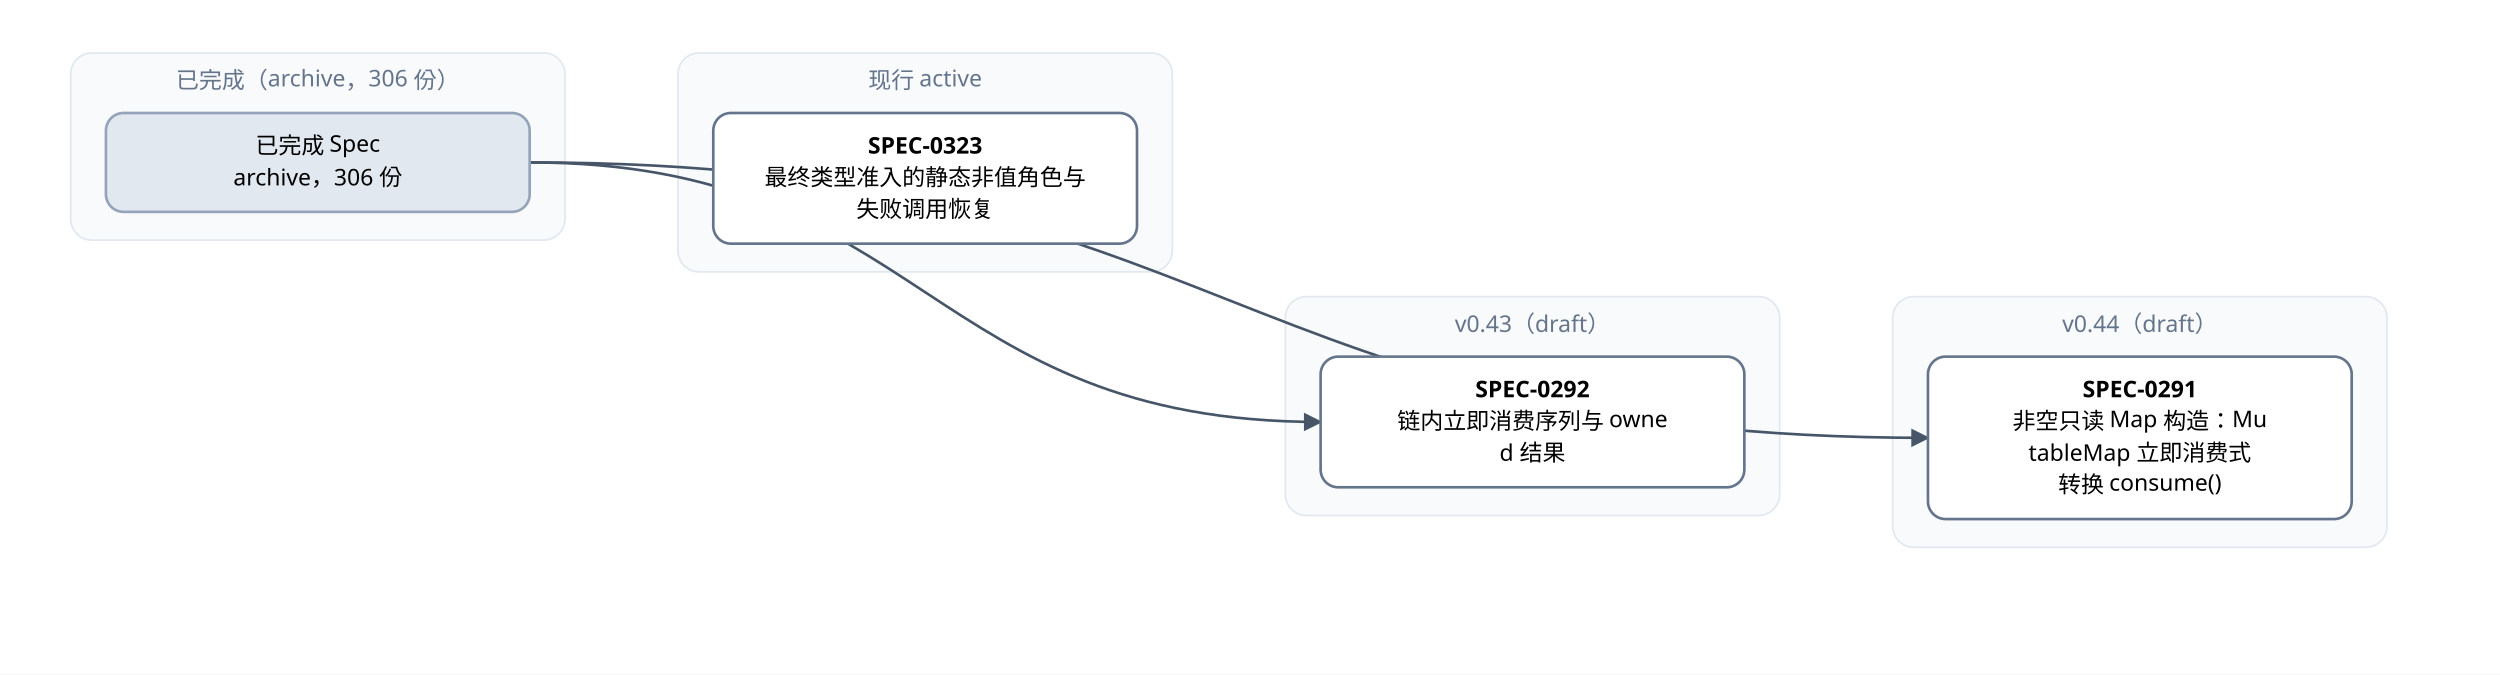
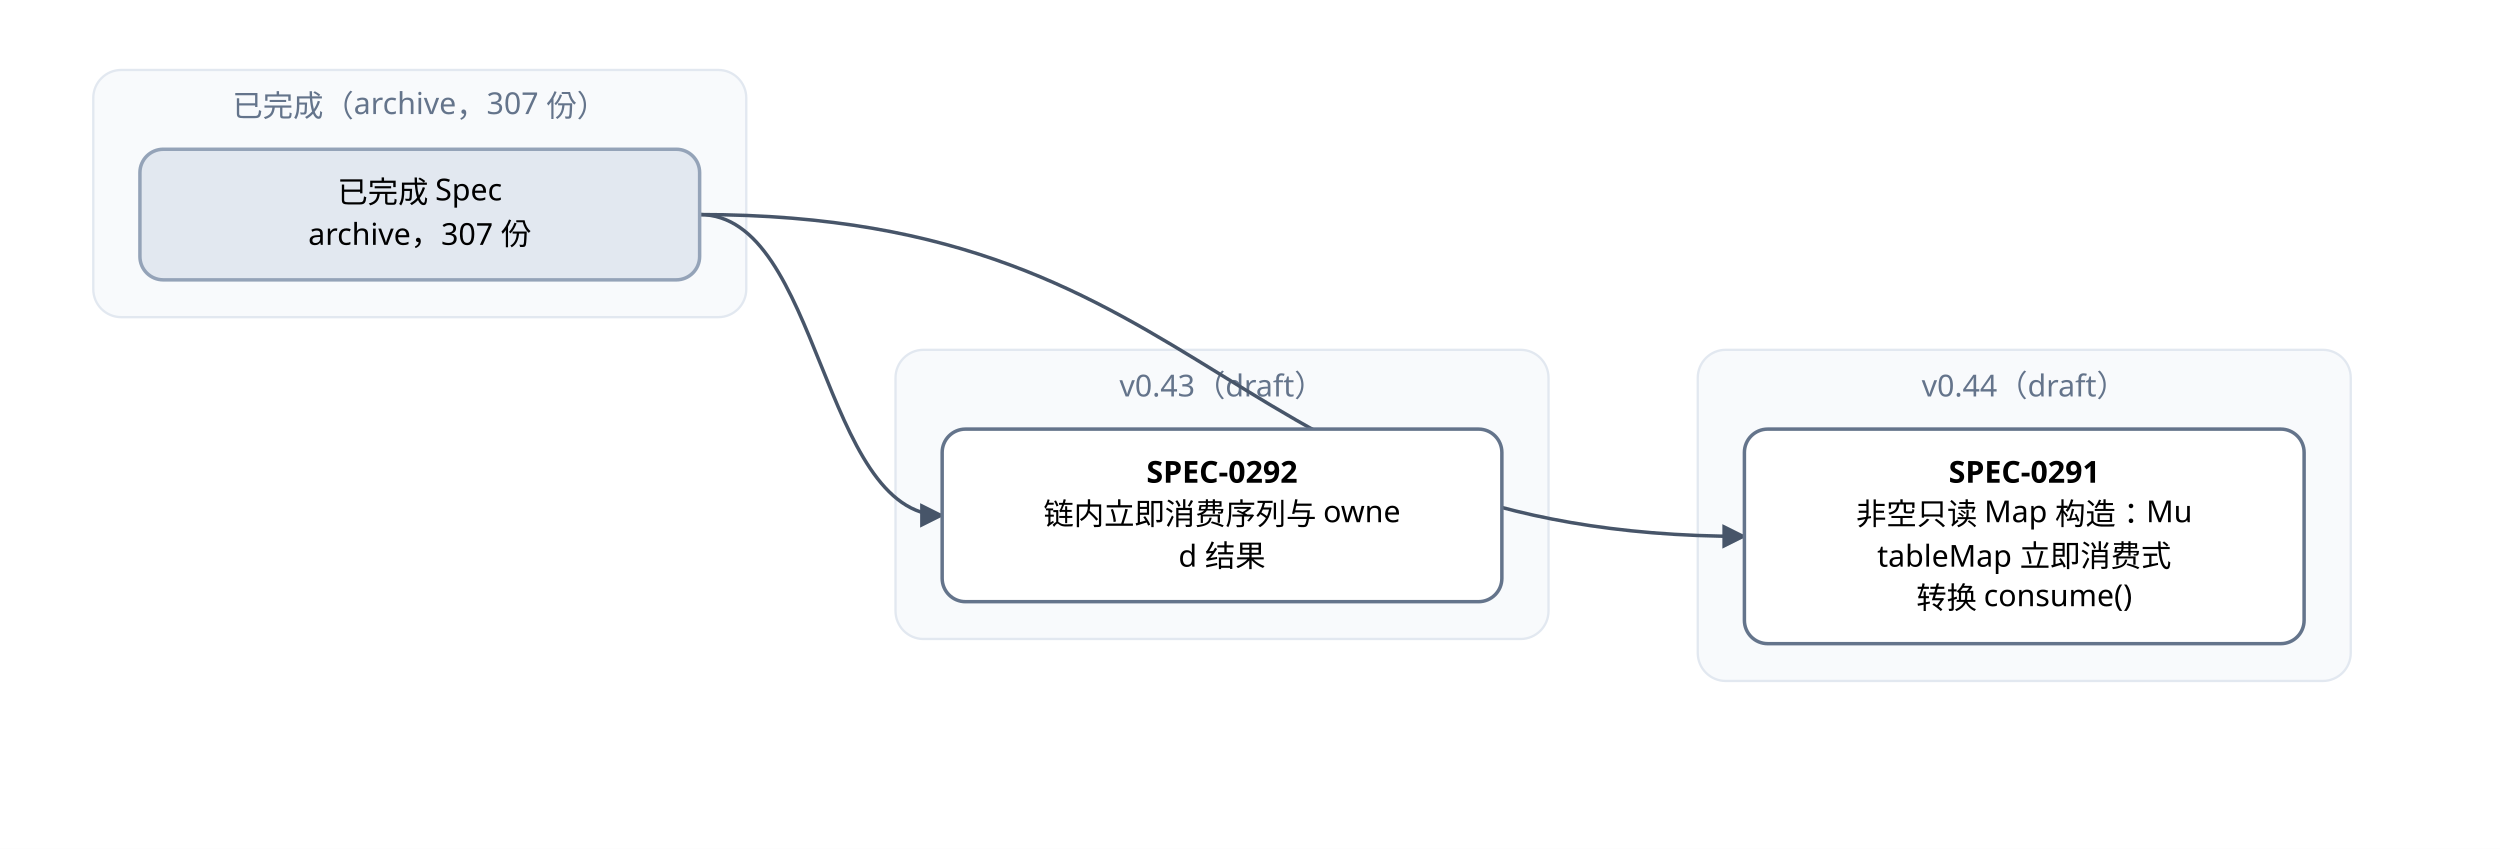
- <svg xmlns="http://www.w3.org/2000/svg" width="1416" height="382" viewBox="0 0 1416 382" font-family="PingFang SC, Microsoft YaHei, sans-serif">
+ <svg xmlns="http://www.w3.org/2000/svg" width="1072" height="364" viewBox="0 0 1072 364" font-family="PingFang SC, Microsoft YaHei, sans-serif">
  <defs>
    <marker id="arrow" viewBox="0 0 10 10" refX="9" refY="5" markerWidth="7" markerHeight="7" orient="auto-start-reverse">
      <path d="M0,0 L10,5 L0,10 z" fill="#475569" />
    </marker>
  </defs>
-   <rect width="1416" height="382" fill="#ffffff" />
+   <rect width="1072" height="364" fill="#ffffff" />
  <rect x="40" y="30" width="280" height="106" rx="12" fill="#f8fafc" stroke="#e2e8f0" />
-   <text x="180" y="50" text-anchor="middle" font-size="13" fill="#64748b">已完成（archive，306 份）</text>
-   <rect x="384" y="30" width="280" height="124" rx="12" fill="#f8fafc" stroke="#e2e8f0" />
-   <text x="524" y="50" text-anchor="middle" font-size="13" fill="#64748b">现行 active</text>
-   <rect x="728" y="168" width="280" height="124" rx="12" fill="#f8fafc" stroke="#e2e8f0" />
-   <text x="868" y="188" text-anchor="middle" font-size="13" fill="#64748b">v0.43（draft）</text>
-   <rect x="1072" y="168" width="280" height="142" rx="12" fill="#f8fafc" stroke="#e2e8f0" />
-   <text x="1212" y="188" text-anchor="middle" font-size="13" fill="#64748b">v0.44（draft）</text>
-   <path d="M 300 92 C 696 92, 696 248, 1092 248" fill="none" stroke="#475569" stroke-width="1.5" marker-end="url(#arrow)" />
-   <path d="M 300 92 C 524 92, 524 239, 748 239" fill="none" stroke="#475569" stroke-width="1.5" marker-end="url(#arrow)" />
-   <rect x="1092" y="202" width="240" height="92" rx="10" fill="#ffffff" stroke="#64748b" stroke-width="1.5" />
-   <text x="1212" y="225" text-anchor="middle" font-size="13" font-weight="600">SPEC-0291</text>
-   <text x="1212" y="243" text-anchor="middle" font-size="13">非空只读 Map 构造：Mu</text>
-   <text x="1212" y="261" text-anchor="middle" font-size="13">tableMap 立即消费式</text>
-   <text x="1212" y="279" text-anchor="middle" font-size="13">转换 consume()</text>
-   <rect x="748" y="202" width="240" height="74" rx="10" fill="#ffffff" stroke="#64748b" stroke-width="1.5" />
-   <text x="868" y="225" text-anchor="middle" font-size="13" font-weight="600">SPEC-0292</text>
-   <text x="868" y="243" text-anchor="middle" font-size="13">链内立即消费序列与 owne</text>
-   <text x="868" y="261" text-anchor="middle" font-size="13">d 结果</text>
-   <rect x="404" y="64" width="240" height="74" rx="10" fill="#ffffff" stroke="#64748b" stroke-width="1.5" />
-   <text x="524" y="87" text-anchor="middle" font-size="13" font-weight="600">SPEC-0323</text>
-   <text x="524" y="105" text-anchor="middle" font-size="13">最终类型准入的静态非值角色与</text>
-   <text x="524" y="123" text-anchor="middle" font-size="13">失败调用恢复</text>
+   <text x="180" y="50" text-anchor="middle" font-size="13" fill="#64748b">已完成（archive，307 份）</text>
+   <rect x="384" y="150" width="280" height="124" rx="12" fill="#f8fafc" stroke="#e2e8f0" />
+   <text x="524" y="170" text-anchor="middle" font-size="13" fill="#64748b">v0.43（draft）</text>
+   <rect x="728" y="150" width="280" height="142" rx="12" fill="#f8fafc" stroke="#e2e8f0" />
+   <text x="868" y="170" text-anchor="middle" font-size="13" fill="#64748b">v0.44（draft）</text>
+   <path d="M 300 92 C 524 92, 524 230, 748 230" fill="none" stroke="#475569" stroke-width="1.5" marker-end="url(#arrow)" />
+   <path d="M 300 92 C 352 92, 352 221, 404 221" fill="none" stroke="#475569" stroke-width="1.5" marker-end="url(#arrow)" />
+   <rect x="748" y="184" width="240" height="92" rx="10" fill="#ffffff" stroke="#64748b" stroke-width="1.5" />
+   <text x="868" y="207" text-anchor="middle" font-size="13" font-weight="600">SPEC-0291</text>
+   <text x="868" y="225" text-anchor="middle" font-size="13">非空只读 Map 构造：Mu</text>
+   <text x="868" y="243" text-anchor="middle" font-size="13">tableMap 立即消费式</text>
+   <text x="868" y="261" text-anchor="middle" font-size="13">转换 consume()</text>
+   <rect x="404" y="184" width="240" height="74" rx="10" fill="#ffffff" stroke="#64748b" stroke-width="1.5" />
+   <text x="524" y="207" text-anchor="middle" font-size="13" font-weight="600">SPEC-0292</text>
+   <text x="524" y="225" text-anchor="middle" font-size="13">链内立即消费序列与 owne</text>
+   <text x="524" y="243" text-anchor="middle" font-size="13">d 结果</text>
  <rect x="60" y="64" width="240" height="56" rx="10" fill="#e2e8f0" stroke="#94a3b8" stroke-width="1.5" />
  <text x="180" y="87" text-anchor="middle" font-size="13">已完成 Spec</text>
-   <text x="180" y="105" text-anchor="middle" font-size="13">archive，306 份</text>
+   <text x="180" y="105" text-anchor="middle" font-size="13">archive，307 份</text>
</svg>
